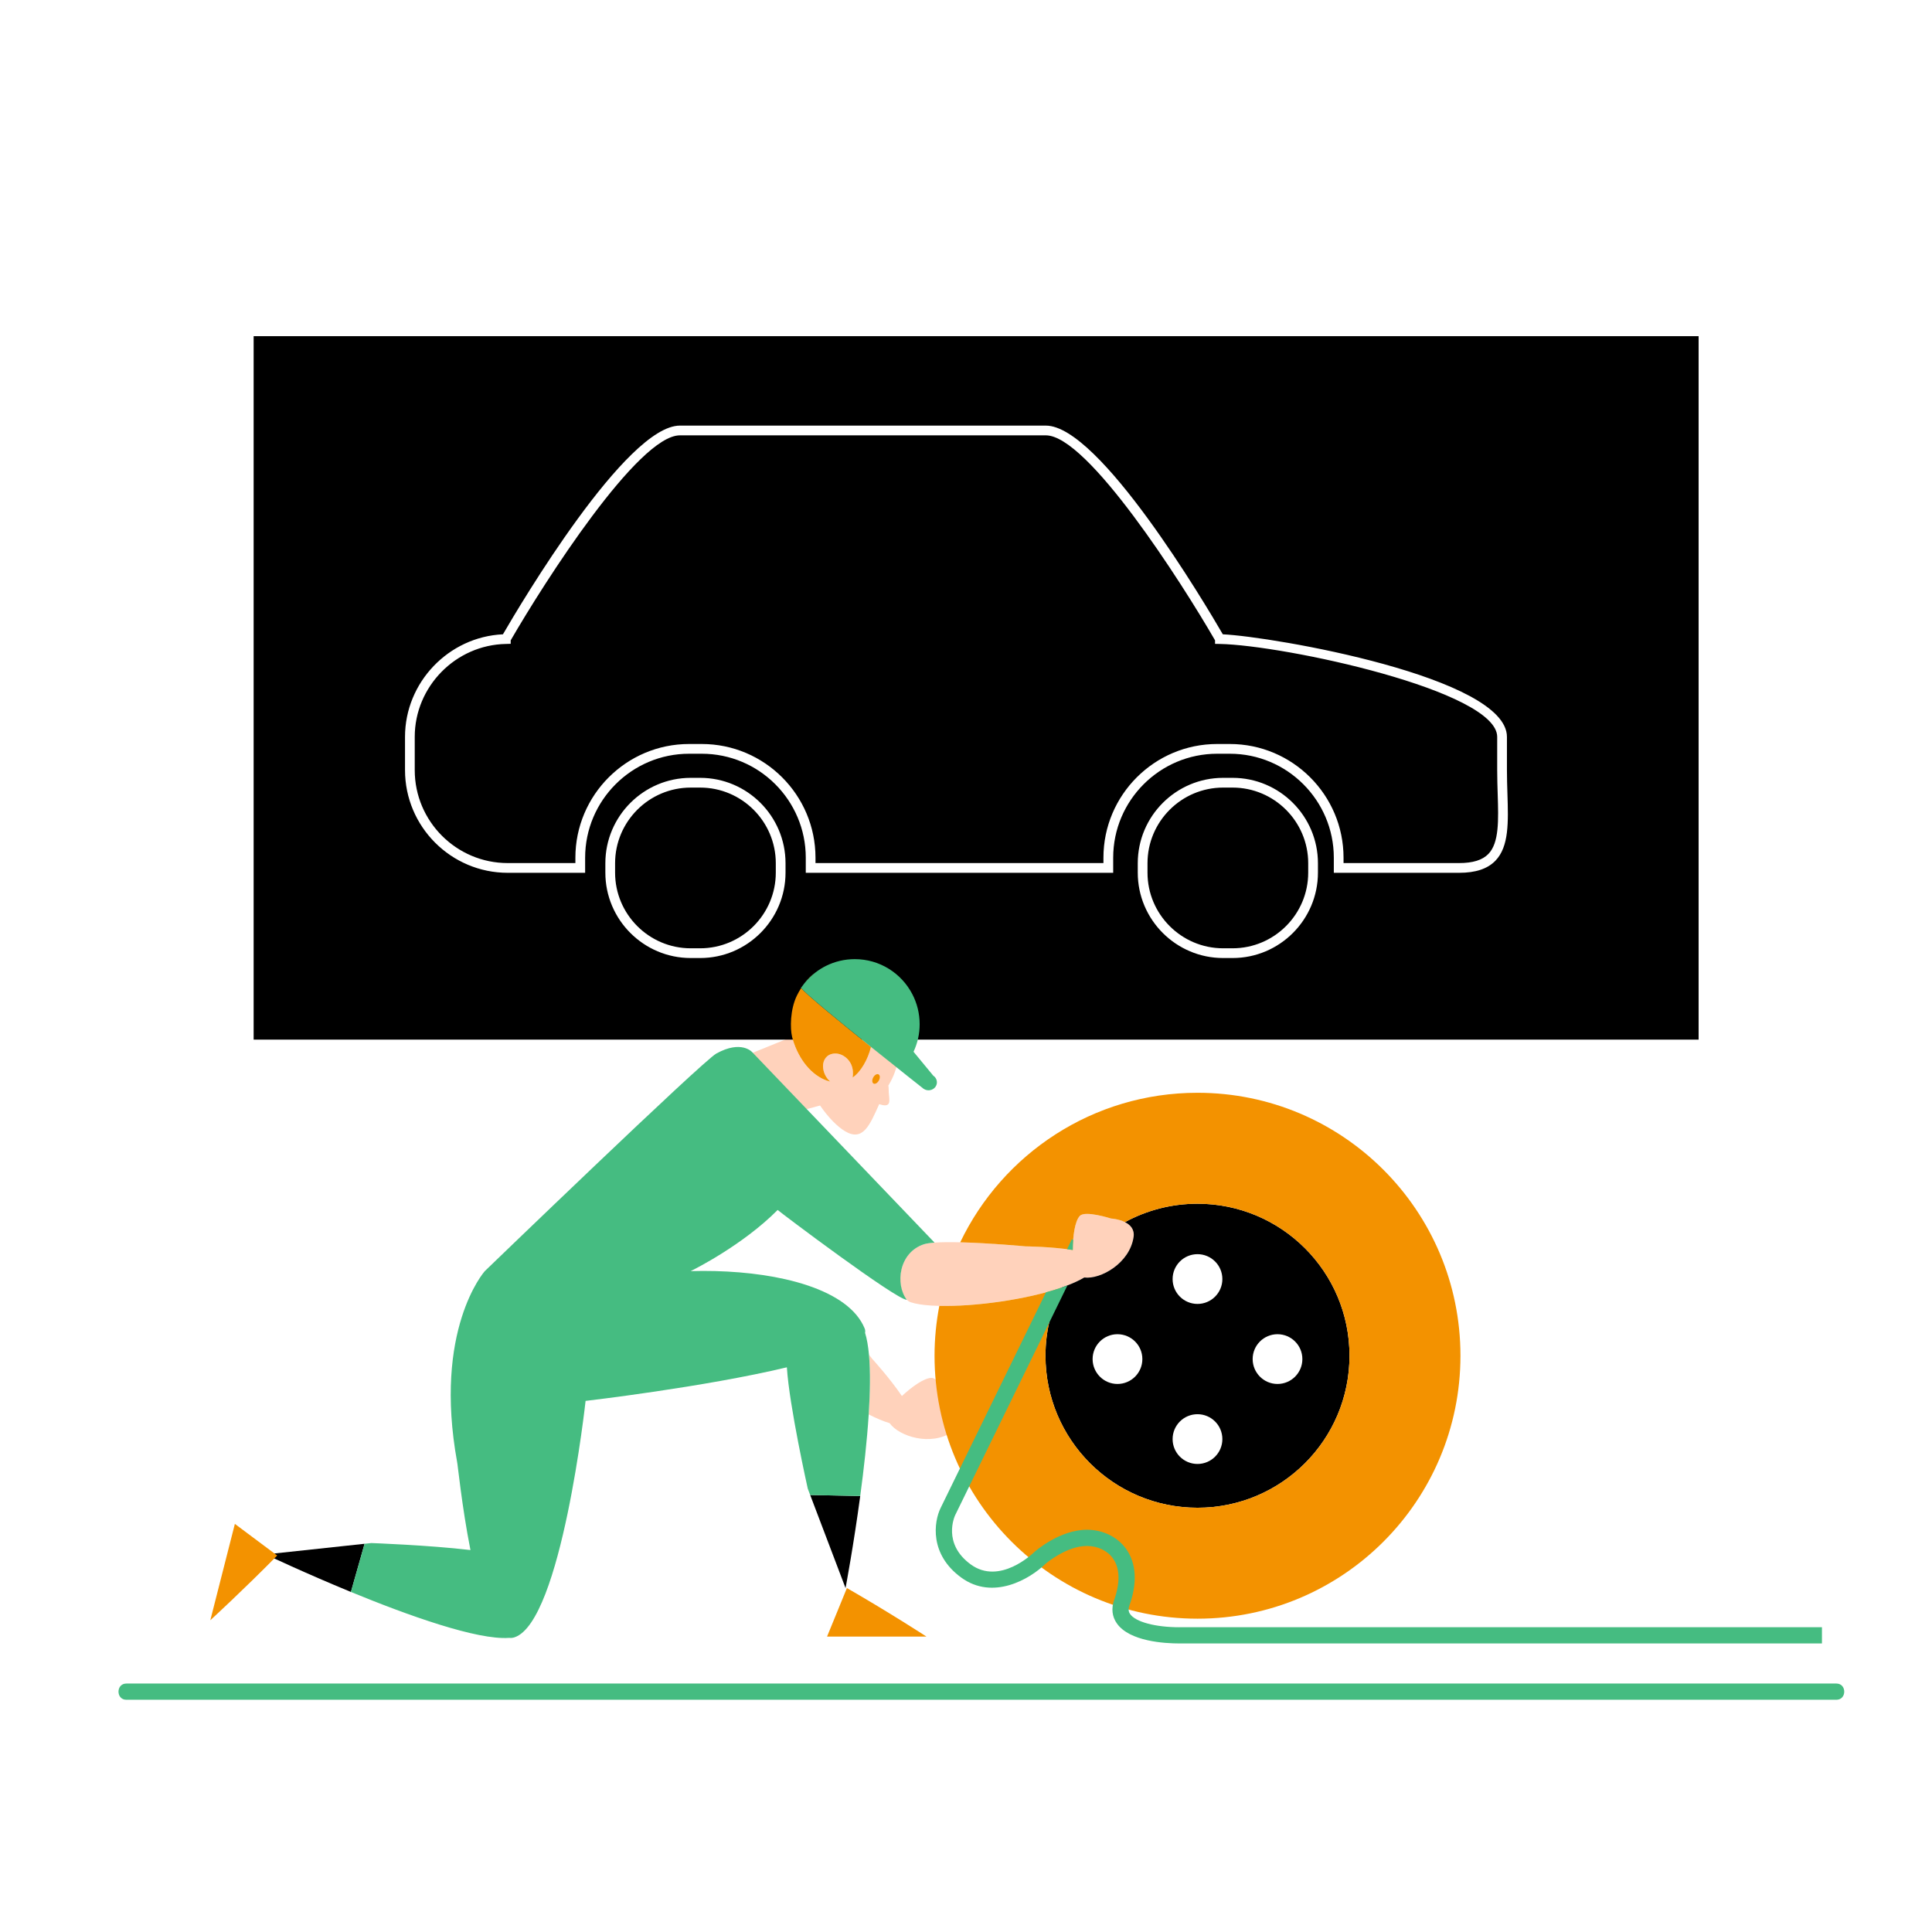
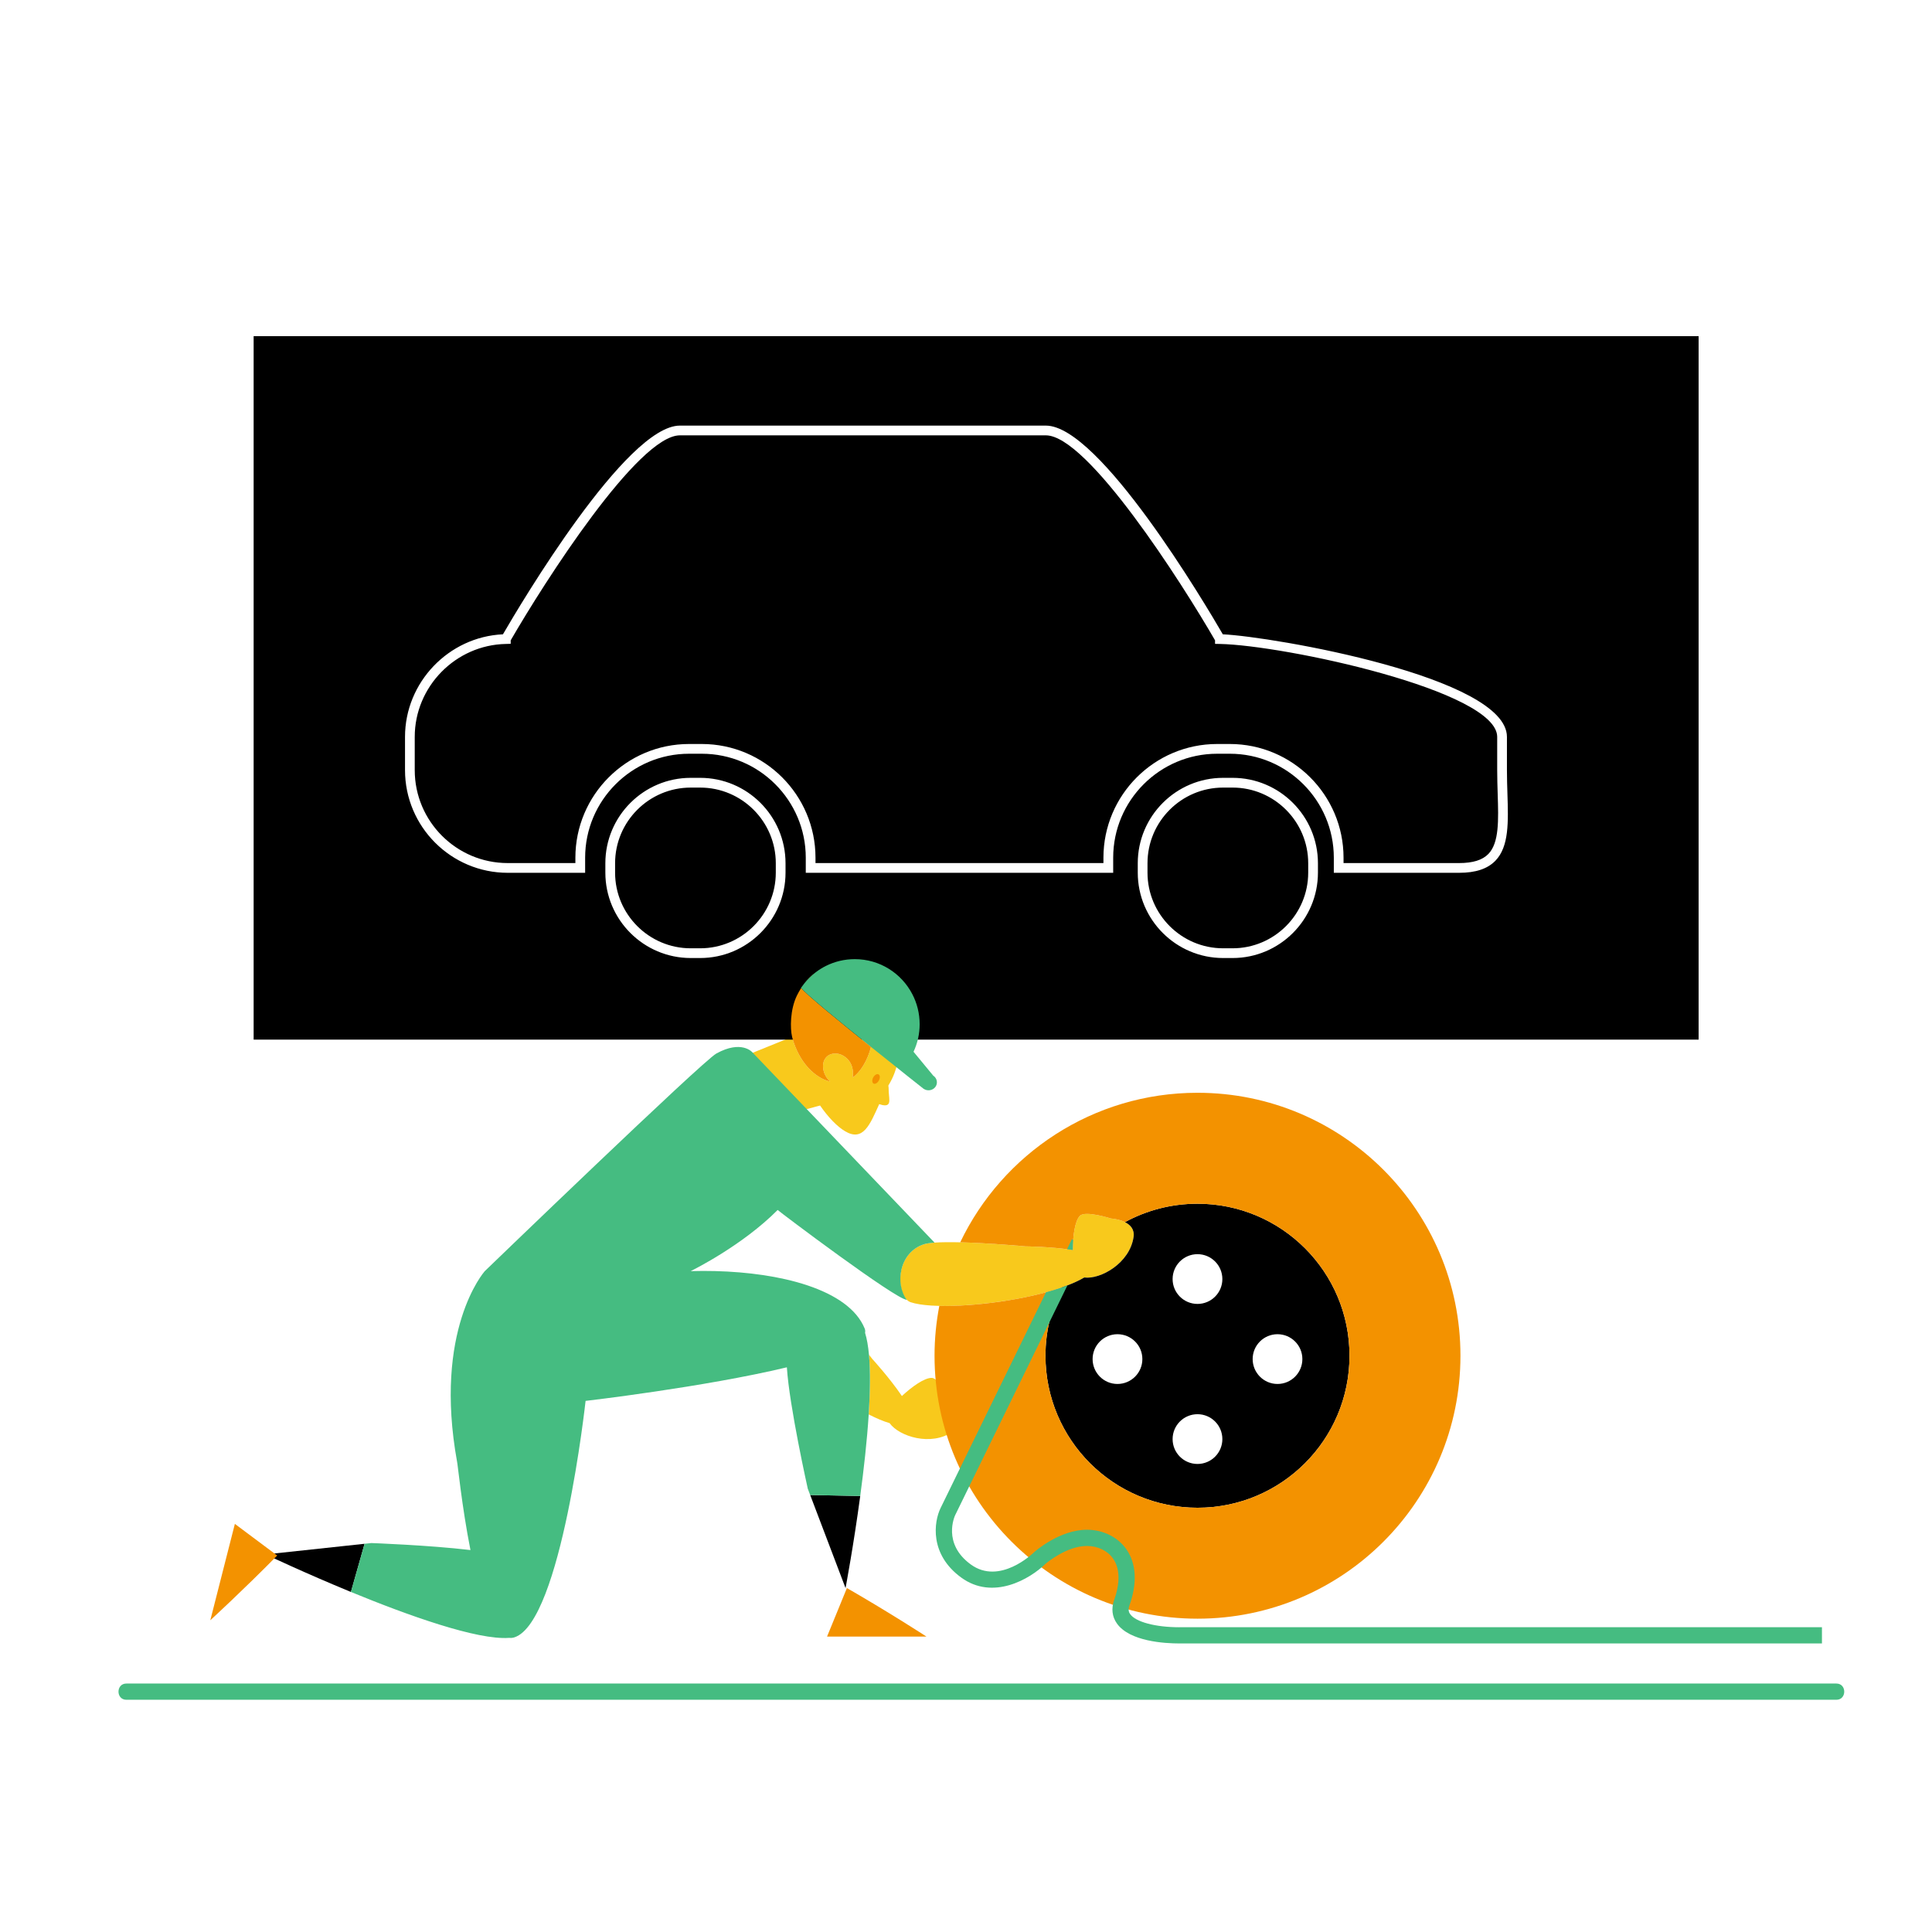
<svg xmlns="http://www.w3.org/2000/svg" version="1.1" id="Layer_1_1_" x="0px" y="0px" width="595.279px" height="595.279px" viewBox="0 0.001 595.279 595.279" enable-background="new 0 0.001 595.279 595.279" xml:space="preserve">
-   <path id="color_x5F_5" fill="#FFD2BB" d="M274.024,333.949c-0.108,0.181-0.209,0.363-0.313,0.545  c0.066,0.351,0.104,0.711,0.099,1.084c-0.034,2.558,0.979,5.022-1.181,4.996c-0.482-0.008-1.088-0.144-1.729-0.373  c-2.896,6.435-4.985,11.606-10.491,8.373c-2.455-1.441-5.271-4.37-7.729-7.944l-16.099,4.31l-11.085-17.964l18.56-7.513  c0.008,0.035,0.016,0.077,0.024,0.111c0.17,0.66,0.37,1.3,0.59,1.93c0.5,1.452,1.142,2.822,1.87,4.063  c0.011,0.028,0.029,0.06,0.05,0.09c1.54,2.63,3.512,4.718,5.672,6.069c1.058,0.681,2.158,1.17,3.278,1.46  c0.09,0.028,0.17,0.049,0.26,0.068c-0.568-0.51-1.05-1.1-1.42-1.77c-0.39-0.702-0.648-1.482-0.75-2.313  c-0.26-1.899,0.57-3.8,2.479-4.38c2.57-0.781,5.25,0.99,6.21,3.32c0.509,1.22,0.599,2.571,0.4,3.89  c2.463-1.666,4.714-5.556,5.651-9.432c-4.729-3.802-9.681-7.821-13.646-11.129c4.87-2.973,10.64-3.468,15.299-0.732  C277.27,314.964,279.059,325.368,274.024,333.949z M293.021,432.13c0,0-3.565-7.562-5.954-7.583  c-2.287-0.021-6.125,2.746-9.18,5.592c-3.686-5.479-9.147-11.455-9.147-11.455s-0.368-0.477-1-1.281  c0.466,5.115,0.364,11.526-0.075,18.402c2.307,1.186,4.486,2.117,6.439,2.69c2.943,4.099,12.76,7.252,19.486,2.602  C297.994,438.051,293.021,432.13,293.021,432.13z M346.618,376.556c-1.97-0.983-4.29-1.11-4.29-1.11s-7.959-2.555-9.604-0.824  c-1.188,1.25-1.821,4.229-2.063,7.406c-0.079,1.036-0.115,2.095-0.117,3.121c-0.579-0.093-1.173-0.176-1.771-0.254  c-6.125-0.804-12.842-0.876-12.842-0.876s-10.943-1.019-20.076-1.243c-2.976-0.074-5.758-0.064-7.907,0.093  c-1.394,0.104-2.53,0.263-3.271,0.505c-9.477,3.1-8.444,16.387-4.114,17.854c1.552,0.526,3.729,0.863,6.327,1.034  c0.804,0.053,1.648,0.089,2.528,0.108c9.274,0.216,22.443-1.345,32.863-4.186c1.689-0.46,3.314-0.951,4.831-1.478  c0-0.001,0.001-0.001,0.001-0.001c0.61-0.212,1.197-0.43,1.772-0.65c1.965-0.757,3.724-1.569,5.189-2.438  c5.005,0.646,14.007-4.379,15.197-12.471C349.624,378.755,348.239,377.366,346.618,376.556z" />
+   <path id="color_x5F_5" fill="#F8C91C" d="M274.024,333.949c-0.108,0.181-0.209,0.363-0.313,0.545  c0.066,0.351,0.104,0.711,0.099,1.084c-0.034,2.558,0.979,5.022-1.181,4.996c-0.482-0.008-1.088-0.144-1.729-0.373  c-2.896,6.435-4.985,11.606-10.491,8.373c-2.455-1.441-5.271-4.37-7.729-7.944l-16.099,4.31l-11.085-17.964l18.56-7.513  c0.008,0.035,0.016,0.077,0.024,0.111c0.17,0.66,0.37,1.3,0.59,1.93c0.5,1.452,1.142,2.822,1.87,4.063  c0.011,0.028,0.029,0.06,0.05,0.09c1.54,2.63,3.512,4.718,5.672,6.069c1.058,0.681,2.158,1.17,3.278,1.46  c0.09,0.028,0.17,0.049,0.26,0.068c-0.568-0.51-1.05-1.1-1.42-1.77c-0.39-0.702-0.648-1.482-0.75-2.313  c-0.26-1.899,0.57-3.8,2.479-4.38c2.57-0.781,5.25,0.99,6.21,3.32c0.509,1.22,0.599,2.571,0.4,3.89  c2.463-1.666,4.714-5.556,5.651-9.432c-4.729-3.802-9.681-7.821-13.646-11.129c4.87-2.973,10.64-3.468,15.299-0.732  C277.27,314.964,279.059,325.368,274.024,333.949z M293.021,432.13c0,0-3.565-7.562-5.954-7.583  c-2.287-0.021-6.125,2.746-9.18,5.592c-3.686-5.479-9.147-11.455-9.147-11.455s-0.368-0.477-1-1.281  c0.466,5.115,0.364,11.526-0.075,18.402c2.307,1.186,4.486,2.117,6.439,2.69c2.943,4.099,12.76,7.252,19.486,2.602  C297.994,438.051,293.021,432.13,293.021,432.13z M346.618,376.556c-1.97-0.983-4.29-1.11-4.29-1.11s-7.959-2.555-9.604-0.824  c-1.188,1.25-1.821,4.229-2.063,7.406c-0.079,1.036-0.115,2.095-0.117,3.121c-0.579-0.093-1.173-0.176-1.771-0.254  c-6.125-0.804-12.842-0.876-12.842-0.876s-10.943-1.019-20.076-1.243c-2.976-0.074-5.758-0.064-7.907,0.093  c-1.394,0.104-2.53,0.263-3.271,0.505c-9.477,3.1-8.444,16.387-4.114,17.854c1.552,0.526,3.729,0.863,6.327,1.034  c0.804,0.053,1.648,0.089,2.528,0.108c9.274,0.216,22.443-1.345,32.863-4.186c1.689-0.46,3.314-0.951,4.831-1.478  c0-0.001,0.001-0.001,0.001-0.001c0.61-0.212,1.197-0.43,1.772-0.65c1.965-0.757,3.724-1.569,5.189-2.438  c5.005,0.646,14.007-4.379,15.197-12.471C349.624,378.755,348.239,377.366,346.618,376.556z" />
  <path id="color_x5F_3_1_" fill="#000000" d="M403.078,265.98v2.893c0,12.854-10.457,23.312-23.311,23.312h-2.892  c-12.855,0-23.313-10.457-23.313-23.312v-2.893c0-12.854,10.458-23.313,23.313-23.313h2.892  C392.621,242.668,403.078,253.125,403.078,265.98z M461.309,237.281v-10.24c0-14.244-65.743-28.256-85.461-28.629l-1.472-0.028  v-1.086c-10.346-17.908-39.271-63.16-52.133-63.16h-112.76c-12.863,0-41.787,45.252-52.13,63.16v1.07l-1.473,0.043  c-15.489,0.293-28.093,13.136-28.093,28.629v10.24c0,15.794,12.853,28.645,28.649,28.645h20.849v-1.651  c0-19.319,15.717-35.036,35.036-35.036h3.908c19.318,0,35.037,15.717,35.037,35.036v1.651h88.719v-1.651  c0-19.319,15.717-35.036,35.035-35.036h3.908c19.318,0,35.037,15.717,35.037,35.036v1.651h35.599c4.246,0,7.199-0.919,9.03-2.809  c3.344-3.453,3.122-10.408,2.865-18.463C461.387,242.283,461.309,239.831,461.309,237.281z M215.723,242.668h-2.894  c-12.853,0-23.31,10.458-23.31,23.313v2.893c0,12.854,10.457,23.312,23.31,23.312h2.894c12.854,0,23.311-10.457,23.311-23.312  v-2.893C239.034,253.125,228.577,242.668,215.723,242.668z M523.368,103.584v216.748H78.15V103.584H523.368z M242.034,265.979  c0-14.509-11.803-26.313-26.311-26.313h-2.894c-14.508,0-26.31,11.805-26.31,26.313v2.893c0,14.508,11.803,26.312,26.31,26.312  h2.894c14.508,0,26.311-11.804,26.311-26.312V265.979z M406.078,265.979c0-14.509-11.803-26.313-26.311-26.313h-2.892  c-14.509,0-26.313,11.805-26.313,26.313v2.893c0,14.508,11.804,26.312,26.313,26.312h2.892c14.508,0,26.311-11.804,26.311-26.312  V265.979z M464.462,244.557c-0.075-2.348-0.152-4.775-0.152-7.277v-10.24c0-18.414-72.104-30.876-87.541-31.599  c-5.382-9.283-37.993-64.305-54.523-64.305h-112.76c-16.531,0-49.135,55.016-54.521,64.304  c-16.716,0.774-30.173,14.772-30.173,31.601v10.24c0,17.449,14.197,31.645,31.649,31.645h23.849v-4.651  c0-17.664,14.371-32.036,32.036-32.036h3.908c17.665,0,32.037,14.371,32.037,32.036v4.651h94.719v-4.651  c0-17.664,14.371-32.036,32.035-32.036h3.908c17.665,0,32.037,14.371,32.037,32.036v4.651h38.599c5.102,0,8.76-1.218,11.187-3.722  C464.981,260.838,464.741,253.294,464.462,244.557z M368.969,435.739c-4.24,0-7.67,3.433-7.67,7.67c0,4.23,3.43,7.66,7.67,7.66  c4.229,0,7.662-3.43,7.66-7.66C376.63,439.172,373.198,435.739,368.969,435.739z M344.309,411.092c-4.229,0-7.66,3.43-7.66,7.658  c0,4.231,3.431,7.672,7.66,7.672c4.242,0,7.67-3.442,7.67-7.672C351.979,414.521,348.55,411.092,344.309,411.092z M368.969,386.43  c-4.24,0-7.67,3.44-7.67,7.67c0,4.229,3.43,7.66,7.67,7.66c4.229,0,7.662-3.431,7.66-7.66  C376.63,389.869,373.198,386.43,368.969,386.43z M393.62,411.092c-4.229,0-7.658,3.43-7.658,7.658c0,4.231,3.43,7.672,7.658,7.672  c4.229,0,7.659-3.442,7.659-7.672C401.279,414.521,397.849,411.092,393.62,411.092z M415.8,417.719  c0,25.87-20.972,46.84-46.83,46.84c-25.87,0-46.84-20.97-46.84-46.84c0-7.558,1.802-14.691,4.983-21.013  c0-0.001,0.002-0.001,0.002-0.001c0.609-0.212,1.196-0.43,1.771-0.65c1.965-0.757,3.724-1.569,5.189-2.438  c5.005,0.646,14.007-4.379,15.197-12.471c0.351-2.392-1.034-3.78-2.655-4.59l0,0c6.643-3.613,14.257-5.667,22.352-5.667  C394.83,370.889,415.802,391.859,415.8,417.719z M260.524,489.304c0,0,0.002-0.005,0.006-0.021  c0.111-0.607,2.477-13.152,4.521-28.344l-15.422-0.309L260.524,489.304z M81.832,478.936c0,0,0.004,0.004,0.019,0.013  c0.563,0.263,12.1,5.729,26.273,11.558l4.206-14.844L81.832,478.936z" />
  <path id="color_x5F_2" fill="#f39200" d="M247.761,303.081c0.965-1.29,2.126-2.51,3.541-3.482  C249.984,300.607,248.796,301.78,247.761,303.081z M368.968,336.702c-32.23,0-60.063,18.822-73.112,46.074  c9.133,0.226,20.076,1.243,20.076,1.243s8.093,0.085,14.61,1.13c0.007-4.174,0.606-8.869,2.183-10.527  c1.646-1.729,9.604,0.824,9.604,0.824s2.32,0.127,4.29,1.11c6.644-3.613,14.258-5.667,22.353-5.667  c25.858,0,46.83,20.97,46.83,46.83c0.001,25.871-20.971,46.84-46.83,46.84c-25.87,0-46.84-20.97-46.84-46.84  c0-7.559,1.802-14.691,4.982-21.014c-10.868,3.771-26.917,5.913-37.696,5.663c-0.955,4.974-1.472,10.103-1.472,15.354  c0,44.747,36.274,81.021,81.021,81.021s81.021-36.272,81.021-81.021S413.714,336.702,368.968,336.702z M270.706,331.041  c-0.477-0.271-1.209,0.142-1.639,0.915c-0.434,0.777-0.395,1.627,0.077,1.896c0.477,0.271,1.206-0.145,1.639-0.916  C271.217,332.161,271.177,331.309,270.706,331.041z M254.825,504.265h30.607c0,0,0.045,0.012,0.032,0  c-0.521-0.333-11.229-7.311-24.517-14.961L254.825,504.265z M72.366,469.534l-7.557,29.658c0,0-0.026,0.041-0.011,0.035  c0.452-0.422,9.854-9.03,20.617-19.942L72.366,469.534z M254.725,311.441c-4.298-3.586-7.438-6.334-7.863-7.05  c-0.495,0.781-0.93,1.567-1.302,2.32c-2.159,4.378-2.121,10.236-1.505,12.749c0.009,0.035,0.017,0.077,0.024,0.111  c0.17,0.66,0.37,1.3,0.59,1.93c0.5,1.451,1.142,2.821,1.87,4.063c0.011,0.028,0.029,0.06,0.05,0.09  c1.54,2.63,3.512,4.719,5.672,6.069c1.059,0.681,2.158,1.17,3.278,1.46c0.09,0.028,0.17,0.05,0.26,0.068  c-0.568-0.51-1.05-1.1-1.42-1.77c-0.39-0.701-0.648-1.481-0.75-2.313c-0.26-1.898,0.57-3.8,2.479-4.38  c2.57-0.781,5.25,0.99,6.21,3.32c0.51,1.22,0.6,2.57,0.399,3.89c2.464-1.666,4.715-5.556,5.652-9.432  C263.643,318.768,258.691,314.749,254.725,311.441z" />
  <path id="color_x5F_1" fill="#45bc81" d="M247.762,303.082c-0.322,0.433-0.621,0.87-0.9,1.311c-0.082-0.139-0.069-0.204,0.062-0.184  C247.189,303.822,247.471,303.448,247.762,303.082z M231.772,324.192c0,0-3.318-3.86-11.049,0.412  c-4.369,2.414-71.378,67.077-71.378,67.077c-0.208,0.258-15.873,18.125-8.498,58.808c0.122,0.084,1.431,13.6,4.108,27.107  c-12.795-1.521-30.54-2.156-30.54-2.156l-2.088,0.223l-4.206,14.844c17.457,7.174,38.912,14.896,48.775,14.144  c0.526,0.066,1.07,0.016,1.627-0.168c14.455-4.772,21.906-72.844,21.906-72.844s36.525-4.24,62.018-10.348  c0.738,11.926,6.438,37.38,6.438,37.38l0.741,1.965l15.422,0.309c1.092-8.099,2.093-16.947,2.615-25.14  c0.439-6.876,0.541-13.287,0.075-18.402c-0.239-2.623-0.626-4.906-1.195-6.732c0.085-0.446,0.058-0.896-0.128-1.346  c-2.465-6.024-8.967-10.368-17.529-13.25c-2.18-0.733-4.489-1.372-6.904-1.919c-8.888-2.014-19.148-2.793-29.179-2.503  c1.045-0.514,15.985-7.953,26.807-18.844c0.582,0.599,36.527,27.688,39.8,27.688c-3.646-4.729-2.488-14.586,5.264-17.12  c0.741-0.242,1.879-0.401,3.271-0.505c0.001-0.001,0-0.003,0-0.003L231.772,324.192z M287.537,331.411l-6.063-7.344  c1.204-2.578,1.885-5.448,1.885-8.478c0-3.365-0.822-6.534-2.282-9.317c-3.337-6.392-10.01-10.746-17.702-10.746  c-3.171,0-6.179,0.74-8.845,2.063c-1.143,0.566-2.222,1.242-3.227,2.011c-1.319,1.009-2.508,2.182-3.541,3.482  c-0.323,0.433-0.622,0.869-0.9,1.311c0.818,1.377,11.657,10.257,21.51,18.179c8.475,6.813,16.214,12.912,16.214,12.912  c1.192,0.791,2.82,0.52,3.635-0.604C289.034,333.754,288.73,332.202,287.537,331.411z M330.66,382.028l-0.393-0.192l-1.495,3.061  c0.598,0.078,1.19,0.161,1.77,0.254C330.545,384.123,330.581,383.064,330.66,382.028z M363.368,501.379  c-7.355,0-13.446-1.625-15.154-4.045c-0.36-0.51-0.709-1.273-0.211-2.679c3.109-8.768,1.184-14.269-0.98-17.34  c-2.631-3.731-7.148-5.966-12.086-5.976c-0.011,0-0.021,0-0.033,0c-8.378,0-15.879,6.569-16.193,6.851l-0.093,0.086  c-0.431,0.42-10.641,10.22-19.505,3.756c-8.838-6.444-4.965-14.861-4.8-15.209l34.573-70.768c-0.575,0.222-1.162,0.438-1.771,0.65  c-1.517,0.526-3.143,1.019-4.833,1.479l-32.458,66.438c-2.104,4.284-3.487,14.279,6.343,21.448  c9.801,7.152,21.188,0.43,25.898-4.172c0.548-0.469,6.646-5.56,12.84-5.56c0.008,0,0.017,0,0.023,0  c3.316,0.007,6.312,1.447,8.009,3.855c2.129,3.021,2.251,7.442,0.354,12.787c-0.934,2.633-0.644,5.135,0.841,7.235  c3.926,5.559,14.763,6.158,19.238,6.158h198v-5H363.368V501.379z M38.93,523.726c133.054,0,266.105,0,399.161,0  c42.577,0,85.152,0,127.729,0c3.227,0,3.227-5,0-5c-133.054,0-266.106,0-399.16,0c-42.578,0-85.155,0-127.73,0  C35.706,518.726,35.706,523.726,38.93,523.726L38.93,523.726z" />
</svg>
